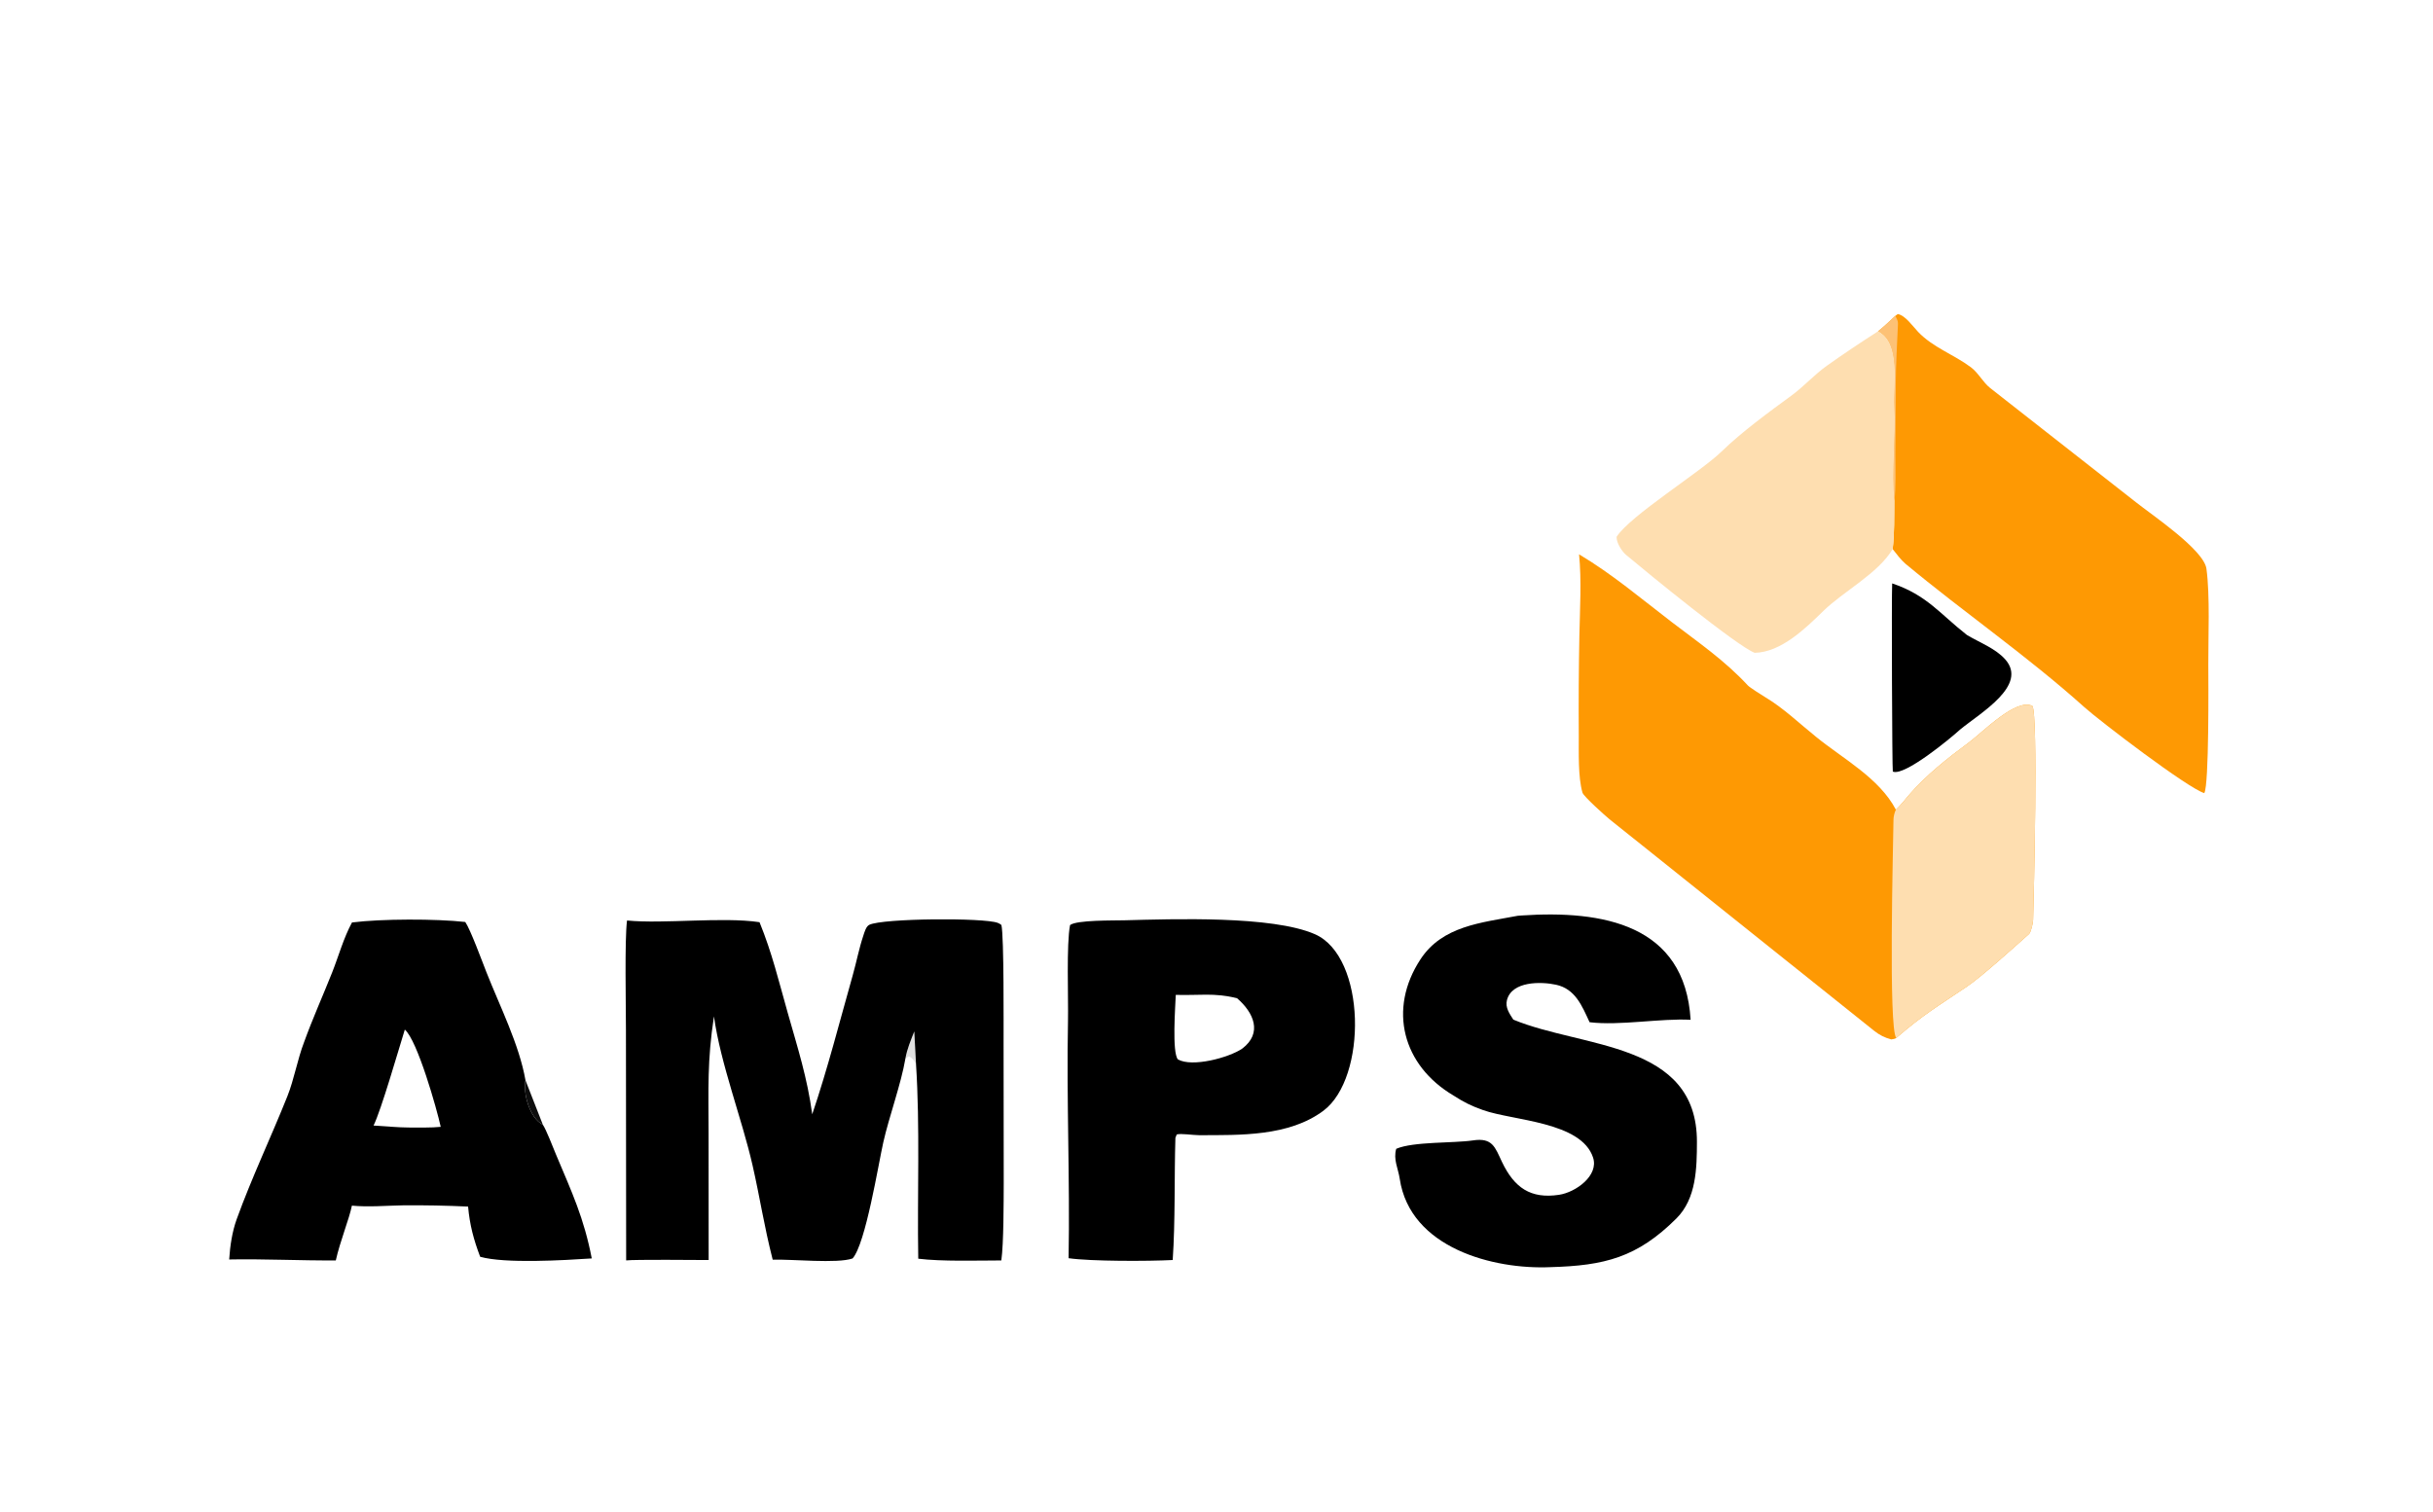
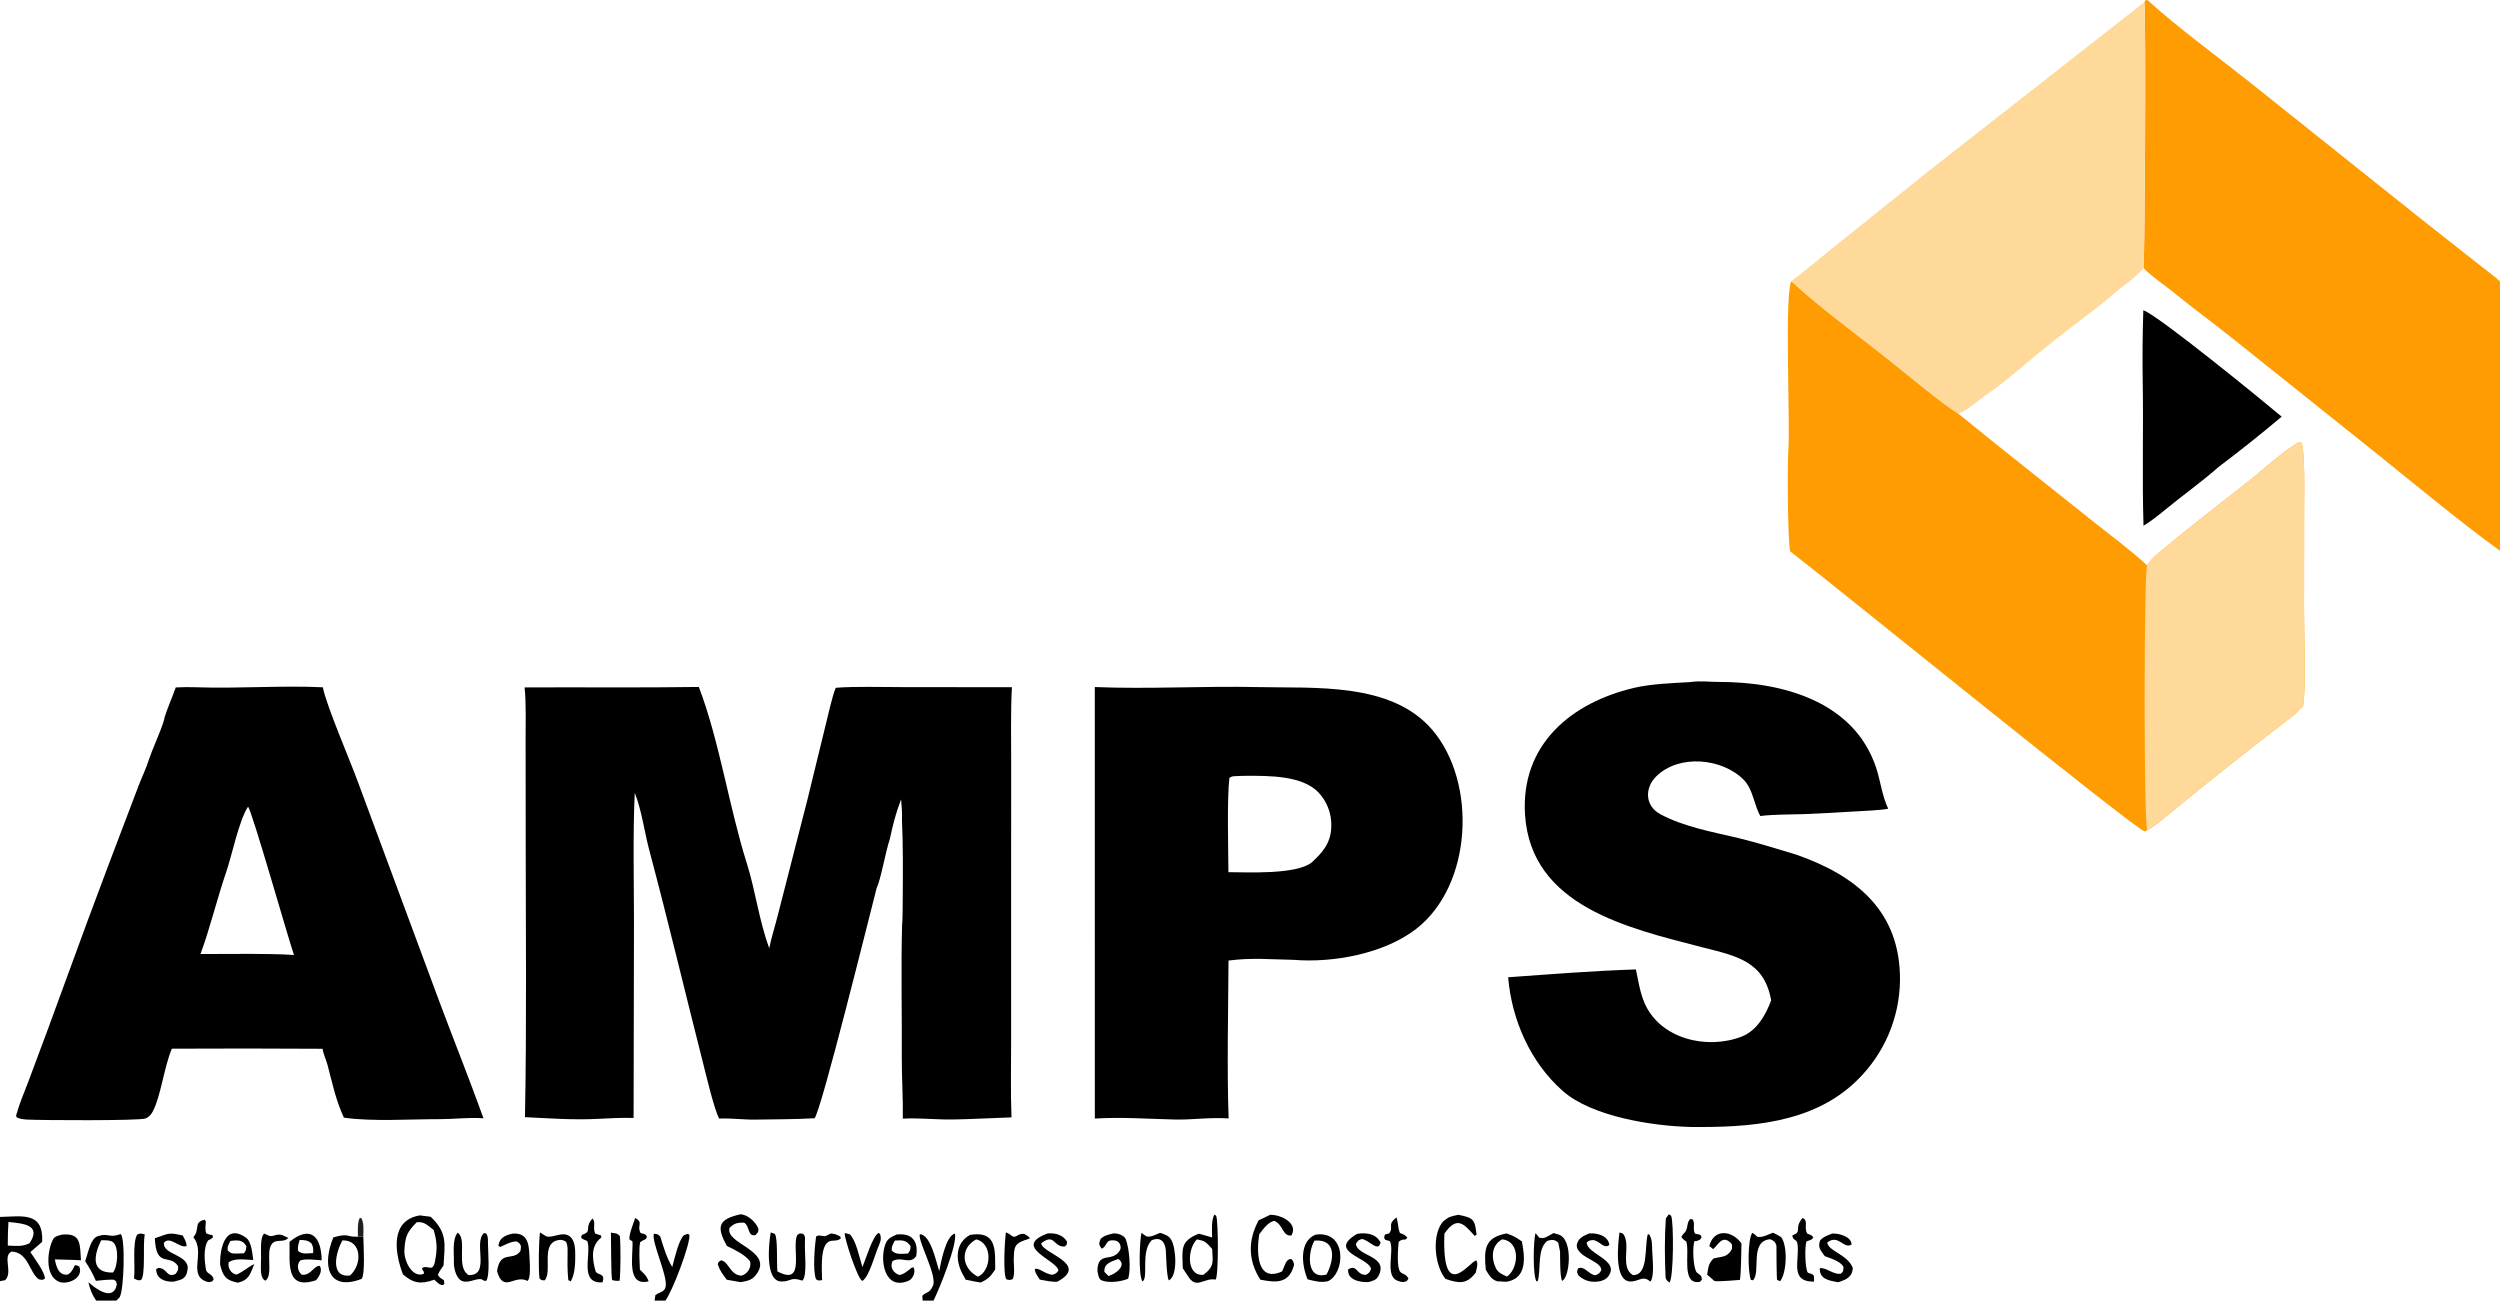
- <svg xmlns="http://www.w3.org/2000/svg" version="1.1" style="display: block;" viewBox="0 0 1648 1024" width="412" height="256" preserveAspectRatio="none">
-   <path transform="translate(0,0)" fill="rgb(254,153,3)" d="M 1069.58 375.554 C 1092.44 389.216 1111.23 405.298 1132.28 421.399 C 1150.73 435.516 1168.05 447.28 1183.96 464.435 C 1185.23 465.808 1193.55 471.072 1195.49 472.23 C 1208.25 479.841 1218.63 490.014 1230.14 499.242 C 1248.36 514.091 1272.95 527.115 1284.19 548.577 L 1284.7 548.095 C 1287.73 545.198 1290.21 541.912 1292.93 538.754 C 1304.69 525.111 1319.25 513.657 1333.7 502.976 C 1342.71 496.312 1365.56 472.736 1376.6 478.262 C 1380.66 483.77 1377.57 608.613 1377.13 623.246 C 1377.08 624.85 1375.88 631.269 1374.39 632.764 C 1364.5 641.551 1342.44 661.566 1332.31 668.414 C 1312.14 682.046 1302.79 687.347 1284.42 703.254 C 1283.46 703.932 1282.3 703.974 1281.05 704.214 C 1276.51 702.992 1273.21 701.342 1269.48 698.4 L 1090.19 555.04 C 1087.21 552.614 1072.63 539.552 1071.9 537.038 C 1068.81 526.386 1069.45 509.693 1069.39 498.431 C 1069.22 475.786 1069.36 453.14 1069.8 430.499 C 1070.16 412.651 1071.35 393.178 1069.58 375.554 z" />
-   <path transform="translate(0,0)" fill="rgb(254,222,176)" d="M 1284.19 548.577 L 1284.7 548.095 C 1287.73 545.198 1290.21 541.912 1292.93 538.754 C 1304.69 525.111 1319.25 513.657 1333.7 502.976 C 1342.71 496.312 1365.56 472.736 1376.6 478.262 C 1380.66 483.77 1377.57 608.613 1377.13 623.246 C 1377.08 624.85 1375.88 631.269 1374.39 632.764 C 1364.5 641.551 1342.44 661.566 1332.31 668.414 C 1312.14 682.046 1302.79 687.347 1284.42 703.254 C 1279.07 696.726 1282.33 573.812 1282.56 555.204 C 1282.58 553.355 1283.25 550.327 1284.19 548.577 z" />
-   <path transform="translate(0,0)" fill="rgb(0,0,0)" d="M 550.163 754.933 C 560.62 724.08 568.759 692.003 577.632 660.637 C 580.132 651.798 581.868 642.554 584.794 633.866 C 585.557 631.6 586.551 627.678 588.827 626.569 C 598.001 622.098 666.359 621.679 675.759 625.222 C 676.723 625.585 677.514 626.049 678.309 626.692 C 680.134 634.43 679.741 695.757 679.778 707.722 L 679.876 801.67 C 679.806 814.407 679.876 842.468 678.255 853.966 C 661.734 854.008 637.712 854.739 621.982 852.783 C 621.24 809.32 623.262 763.56 620.452 720.715 C 620.122 713.403 619.736 706.094 619.296 698.788 C 616.89 704.972 614.407 710.625 613.284 717.17 C 610.339 734.452 602.177 756.704 598.286 774.007 C 594.961 788.796 586.347 842.643 577.511 852.603 C 567.218 856.269 536.003 853.004 523.393 853.454 C 517.489 830.379 514.836 811.856 509.729 789.446 C 502.544 757.92 488.053 720.696 483.612 688.612 C 478.971 718.767 479.919 737.787 479.969 768.07 L 480.009 853.684 C 472.486 853.638 429.265 853.27 424.13 853.941 L 423.984 697.803 C 423.987 682.022 423.045 636.484 424.72 623.65 C 449.594 626.081 489.479 621.052 514.468 624.794 C 522.966 645.636 527.467 664.677 533.577 686.232 C 540.374 710.21 546.807 730.111 550.163 754.933 z" />
-   <path transform="translate(0,0)" fill="rgb(254,153,3)" d="M 1283.75 214.045 L 1285.47 212.779 C 1290.49 213.591 1295.74 221.176 1299.23 224.846 C 1309.35 235.467 1323.49 240.192 1335.04 248.858 C 1340.06 252.63 1343.19 259.048 1348.07 262.902 L 1446.75 340.24 C 1457.33 348.698 1492.78 372.428 1494.54 385.341 C 1497.02 403.535 1495.72 431.834 1495.8 450.09 C 1495.86 461.448 1496.38 532.01 1493.08 537.348 C 1481.78 533.907 1422.49 488.681 1411.81 479.094 C 1372.89 444.164 1330.61 415.188 1290.55 381.855 C 1287.82 379.592 1284.24 374.874 1282 372.01 C 1283.25 362.483 1283.03 349.109 1283.11 339.253 C 1281.08 319.684 1284.14 295.385 1283.06 275.524 C 1282.26 260.852 1287.73 232.319 1272.1 224.463 C 1276.3 221.099 1279.85 217.712 1283.75 214.045 z" />
-   <path transform="translate(0,0)" fill="rgb(253,193,117)" d="M 1283.75 214.045 C 1284.73 215.588 1285.69 217.558 1285.6 219.385 C 1284.95 233.428 1284.18 246.951 1284.1 261.035 L 1283.83 308.17 C 1283.84 315.923 1284.32 332.062 1283.11 339.253 C 1281.08 319.684 1284.14 295.385 1283.06 275.524 C 1282.26 260.852 1287.73 232.319 1272.1 224.463 C 1276.3 221.099 1279.85 217.712 1283.75 214.045 z" />
-   <path transform="translate(0,0)" fill="rgb(0,0,0)" d="M 238.413 624.986 C 258.101 622.451 295.507 622.432 315.148 624.652 C 318.787 630.066 326.434 650.939 329.454 658.609 C 338.503 681.595 351.708 707.692 355.923 731.855 C 354.215 740.85 358.781 757.539 367.693 761.982 C 370.04 765.452 374.745 777.769 376.652 782.304 C 387.467 808.02 395.533 825.174 400.832 852.597 C 382.353 853.822 342.025 856.259 325.243 851.475 C 320.811 839.781 318.18 829.93 317.059 817.467 C 302.414 816.785 287.754 816.504 273.094 816.626 C 261.547 816.822 249.791 817.921 238.359 816.833 C 236.526 825.943 230.34 840.976 227.454 853.955 C 204.174 854.134 177.55 852.827 155.242 853.308 C 155.811 844.271 157.242 834.522 160.337 825.978 C 170.529 797.839 183.509 770.614 194.617 742.831 C 199.254 731.236 201.443 717.836 205.957 706.105 C 211.714 690.167 218.684 674.712 224.935 658.968 C 229.421 647.671 232.628 635.713 238.413 624.986 z M 253.022 762.565 C 260.052 762.989 269.929 763.893 276.75 763.901 C 282.979 763.89 292.635 764.126 298.525 763.449 C 295.923 751.491 282.743 704.873 274.206 697.558 C 269.843 711.569 258.233 752.021 253.022 762.565 z" />
-   <path transform="translate(0,0)" fill="rgb(0,0,0)" d="M 1028.08 620.447 C 1029.01 620.367 1029.94 620.297 1030.86 620.236 C 1085.33 616.615 1141.29 626.11 1145.14 690.921 C 1124.94 689.801 1097.11 695.059 1076.7 692.562 C 1071.61 681.563 1067.08 669.993 1053.95 667.159 C 1043.85 664.977 1024.14 664.629 1020.75 677.525 C 1019.42 682.6 1022.49 686.778 1025.05 690.81 C 1072 710.288 1149.61 705.601 1149.42 773.684 C 1149.37 791.3 1149.07 812.012 1135.54 825.489 C 1108.95 852 1086.81 857.486 1050.25 858.504 C 1011.6 860.249 955.087 845.566 948.108 798.614 C 947.076 791.67 943.623 785.547 945.735 778.33 C 957.331 773.325 984.618 774.609 997.788 772.63 C 1010.96 770.652 1012.64 777.22 1017.38 787.241 C 1025.72 804.682 1036.74 812.384 1055.99 809.497 C 1067.45 807.779 1083.04 796.425 1079.08 784.301 C 1071.11 759.881 1025.09 759.382 1004.57 752.102 C 996.406 749.207 991.559 746.756 984.472 742.189 C 950.08 721.857 939.974 683.724 962.172 649.93 C 977.04 627.295 1003.15 625.202 1028.08 620.447 z" />
-   <path transform="translate(0,0)" fill="rgb(0,0,0)" d="M 761.615 623.508 C 794.477 622.671 861.592 620.245 890.614 632.91 C 925.497 648.133 926.185 730.355 896.376 752.564 C 872.972 770.002 840.102 769.028 812.145 769.098 C 808.032 769.09 799.645 767.742 797.05 768.635 L 796.165 770.902 C 795.341 798.043 796.143 827.109 794.336 853.675 C 777.881 854.538 738.932 854.62 723.814 852.447 C 724.783 799.91 722.358 744.535 723.41 691.711 C 723.721 676.128 722.266 639.582 724.809 626.756 C 729.166 623.256 754.172 623.705 761.615 623.508 z M 841.4 710.462 C 855.336 699.945 849.267 686.095 837.915 676.302 C 822.135 672.417 812.247 674.542 796.409 674.041 C 796.12 681.879 793.786 712.889 797.841 717.745 C 807.526 723.265 832.297 716.627 841.4 710.462 z" />
-   <path transform="translate(0,0)" fill="rgb(254,222,176)" d="M 1272.1 224.463 C 1287.73 232.319 1282.26 260.852 1283.06 275.524 C 1284.14 295.385 1281.08 319.684 1283.11 339.253 C 1283.03 349.109 1283.25 362.483 1282 372.01 C 1272.22 388.492 1248.62 400.683 1235.09 413.895 C 1223.15 425.566 1206.45 441.984 1188.51 442.279 C 1176.42 437.629 1115.8 388.024 1101.37 375.899 C 1098.88 373.808 1094.82 367.937 1095.01 363.699 C 1104.24 349.297 1151.57 320.012 1165.99 306.016 C 1179.89 292.516 1197.98 279.333 1213.56 267.918 C 1221.8 261.876 1228.98 253.809 1237.34 247.853 C 1248.7 239.758 1260.38 232.005 1272.1 224.463 z" />
-   <path transform="translate(0,0)" fill="rgb(0,0,0)" d="M 1281.67 395.264 C 1305.15 403.149 1313.88 415.777 1332.27 430.188 C 1340.72 435.267 1351.64 439.263 1358.27 446.762 C 1373.85 464.399 1341.48 482.936 1327.75 494.229 C 1321.26 500.148 1289.97 526.118 1282.11 522.756 C 1281.65 521.405 1281.18 403.233 1281.67 395.264 z" />
-   <path transform="translate(0,0)" fill="rgb(0,0,0)" fill-opacity="0.949" d="M 355.923 731.855 L 367.693 761.982 C 358.781 757.539 354.215 740.85 355.923 731.855 z" />
-   <path transform="translate(0,0)" fill="rgb(0,0,0)" fill-opacity="0.122" d="M 619.296 698.788 C 619.736 706.094 620.122 713.403 620.452 720.715 C 618.784 718.113 618.385 717.207 615.612 715.617 L 613.284 717.17 C 614.407 710.625 616.89 704.972 619.296 698.788 z" />
+ <svg xmlns="http://www.w3.org/2000/svg" version="1.1" style="display: block;" viewBox="0 0 2048 1065" width="692" height="360" preserveAspectRatio="none">
+   <path transform="translate(0,0)" fill="rgb(0,0,0)" d="M 429.732 562.903 C 477.064 562.667 525.28 563.239 572.484 562.52 C 589.272 606.377 597.33 661.243 611.707 706.662 C 618.937 729.505 621.442 752.295 630.13 776.502 C 632.022 767.346 634.977 758.342 637.269 749.095 L 661.472 654.689 L 676.182 594.461 C 678.065 586.81 681.841 569.819 684.636 563.206 C 699.949 561.969 722.607 562.642 738.365 562.643 L 828.949 562.749 C 827.873 582.949 828.376 606.022 828.362 626.5 L 828.308 731.799 L 828.321 850.2 C 828.333 870.648 827.783 894.723 828.625 914.977 C 812.77 915.475 796.984 916.436 781.154 916.708 C 767.642 916.941 752.927 915.288 739.59 916.021 C 739.862 899.146 738.655 882.634 738.75 866.032 C 738.955 830.258 738.012 793.255 738.981 757.558 C 739.466 754.893 739.482 740.107 739.511 736.453 C 739.681 714.881 739.841 692.518 738.876 670.992 C 739.209 665.654 738.584 659.887 738.167 654.52 C 733.719 666.432 731.639 674.428 728.998 686.89 C 725.055 698.677 722.001 718.731 718.141 727.214 C 712.946 747.193 672.177 911.942 667.222 915.699 C 651.849 916.62 634.599 916.523 619.06 916.809 C 609.346 916.987 599.177 915.495 589.112 915.983 C 585.071 908.26 578.99 882.512 576.513 872.768 C 561.587 814.054 547.531 754.896 531.926 696.317 C 527.859 681.048 525.658 663.331 519.983 649.207 C 518.403 683.299 519.312 719.896 519.349 754.161 L 519.041 915.446 C 508.879 915.158 498.904 915.748 488.759 916.242 C 469.265 917.19 449.558 915.746 430.053 914.802 C 431.534 838.365 430.652 759.88 430.65 683.219 L 430.583 606.051 C 430.547 593.307 431.119 575.096 429.732 562.903 z" />
+   <path transform="translate(0,0)" fill="rgb(0,0,0)" d="M 143.98 562.903 C 149.243 562.617 155.703 562.587 160.965 562.775 C 194.965 563.991 230.611 561.177 264.46 562.788 C 267.382 577.893 287.015 623.157 293.424 640.884 L 359.915 820.168 C 371.932 852.253 384.302 883.031 396.084 915.742 C 383.5 914.845 372.095 916.466 360.165 916.444 C 336.721 916.402 304.235 918.56 281.701 915.193 C 274.88 900.315 272.526 887.852 268.3 872.05 C 267.036 867.322 264.977 863.613 264.269 858.816 C 223.106 858.55 181.943 858.523 140.78 858.734 C 134.437 873.639 131.8 897.528 125.144 910.135 C 123.75 912.776 122 914.796 119.135 915.892 C 114.059 917.833 33.216 917.378 22.416 916.799 C 19.607 916.648 16.771 916.367 14.182 915.195 C 13.389 914.836 13.451 914.312 13.165 913.534 C 15.803 903.858 19.888 894.489 23.445 885.092 C 45.218 827.567 66.083 768.336 87.879 710.942 L 113.412 643.724 C 116.258 636.174 119.757 629.254 122.135 621.496 C 123.577 617.484 125.059 613.776 126.674 609.831 C 128.803 604.436 134.16 592.334 134.868 587.219 C 137.35 579.409 141.143 570.962 143.98 562.903 z M 164.24 781.216 L 205.25 781.09 C 216.948 781.235 229.204 781.181 240.832 782.012 C 236.419 769.558 206.282 663.326 203.183 660.584 C 195.745 671.84 190.064 700.274 185.327 714.007 C 178.171 734.749 171.78 761.007 164.24 781.216 z" />
+   <path transform="translate(0,0)" fill="rgb(0,0,0)" d="M 1384.39 558.564 C 1392.93 557.288 1399.84 558.426 1407.94 558.41 C 1459.65 558.308 1518.8 574.019 1536.92 628.661 C 1540.62 639.826 1541.57 650.994 1546.81 662.237 C 1539.91 663.564 1528.7 663.92 1521.36 664.358 C 1506.77 665.295 1492.18 666.062 1477.58 666.661 C 1466.04 667.041 1453.3 666.838 1441.99 668.201 C 1436.91 658.888 1436.02 646.201 1428.46 638.565 C 1410.8 620.728 1375.44 617.385 1356.84 635.706 C 1347.03 645.373 1347.59 660.017 1360.23 666.768 C 1379.72 677.179 1402.92 681.201 1424.26 686.313 C 1439.94 690.112 1455.76 695.11 1471.22 699.737 C 1521.63 717.27 1556.84 746.861 1556.48 802.641 C 1556.15 833.647 1543.42 863.23 1521.15 884.799 C 1484.95 920.315 1432.25 923.297 1384.93 922.833 C 1353.66 922.09 1304.19 914.356 1280.4 893.512 C 1253.77 870.179 1238.34 835.08 1235.48 800.245 C 1270.94 797.731 1304.54 794.988 1340.14 793.835 C 1341.91 802.286 1343.53 812.852 1347.14 821.207 C 1360.01 851.021 1398.65 859.812 1426.86 848.79 C 1439.2 843.968 1446.51 831.159 1450.93 819.139 C 1445.24 787.132 1422.69 782.843 1394.77 775.768 C 1334.58 760.129 1254.03 742.506 1249.3 666.947 C 1245.72 609.76 1287.08 575.234 1339.14 563.154 C 1352.82 559.98 1370.06 559.386 1384.39 558.564 z" />
+   <path transform="translate(0,0)" fill="rgb(0,0,0)" d="M 896.854 562.591 C 940.702 564.417 986.347 561.629 1030.4 562.638 C 1076.99 563.706 1139.71 558.409 1173.25 597.569 C 1210.13 640.624 1206.33 724.856 1160.13 760.648 C 1134.01 780.884 1092.25 788.636 1059.75 785.981 C 1040.65 785.626 1025.6 784.086 1006.4 786.558 C 1006.19 827.351 1005.03 875.548 1006.5 915.845 C 990.625 914.801 976.948 917.078 962.34 916.739 C 939.259 916.203 920.366 914.622 896.89 915.935 L 896.854 562.591 z M 1006.31 714.19 C 1022.19 714.268 1061.72 716.299 1074.55 706.255 C 1083.76 697.657 1090.26 690.341 1090.61 676.726 C 1090.95 666.35 1087.11 656.271 1079.95 648.754 C 1066.64 635.034 1039.93 635.289 1021.05 635.255 C 1019.1 635.257 1017.15 635.313 1015.21 635.424 C 1011.77 635.685 1009.27 635.2 1007.12 637.068 C 1005.1 653.486 1006.23 696.041 1006.31 714.19 z" />
+   <path transform="translate(0,0)" fill="rgb(0,0,0)" d="M 1755.81 254.089 C 1767.04 257.379 1855.37 329.523 1869.16 341.185 C 1852.38 355.313 1835.22 368.984 1817.7 382.185 C 1803.8 394.439 1788.36 405.379 1774.04 417.152 C 1768.23 421.927 1762.4 426.597 1755.97 430.522 C 1754.74 391.018 1755.99 351.739 1755.31 312.231 C 1754.99 293.086 1755.19 273.199 1755.81 254.089 z" />
+   <path transform="translate(0,0)" fill="rgb(0,0,0)" d="M 343.885 995.24 L 352.808 996.356 C 366.778 1009.74 364.338 1018.43 363.376 1036.21 C 361.513 1038.87 359.897 1040.94 358.696 1043.97 C 360.116 1046.32 361.369 1046.85 363.661 1048.34 L 364.034 1051.14 L 362.894 1052.38 C 359.907 1052.24 358.108 1050.01 355.708 1047.89 C 344.854 1051.84 338.682 1050.94 330.1 1043.57 C 323.414 1026.01 319.225 999.44 343.885 995.24 z M 346.116 1039.92 L 345.766 1038.4 C 350.696 1035.29 354.427 1042.51 356.359 1032.8 C 358.353 1022.78 358.075 1016.95 355.276 1007.23 C 350.131 1003.29 347.73 1000.25 341.386 1000.83 C 333.564 1008.83 331.857 1012.26 331.278 1024.11 C 330.89 1032.02 337.363 1046.71 347.077 1043.13 C 347.421 1040.96 347.578 1042.03 346.116 1039.92 z" />
+   <path transform="translate(0,0)" fill="rgb(0,0,0)" d="M 994.972 994.525 L 996.26 995.58 C 998.131 999.28 998.309 1045.59 995.824 1047.81 C 986.451 1046.07 980.705 1055.46 974.138 1046.4 L 968.917 1038.52 C 968.627 1023.25 966.305 1016.51 982.051 1010.22 C 985.506 1011.07 989.498 1012.33 992.971 1013.32 C 992.93 1007.83 992.103 998.611 994.972 994.525 z M 985.853 1043.9 C 995.041 1036.97 993.504 1033.3 992.992 1022.68 C 988.045 1017.37 987.426 1015.97 980.436 1014.94 C 972.484 1022.89 971.768 1045.12 985.853 1043.9 z" />
+   <path transform="translate(0,0)" fill="rgb(0,0,0)" d="M 1234.2 1010.01 C 1240.14 1012.14 1241.5 1012.94 1246.72 1016.53 C 1248.97 1028.27 1251.45 1045.72 1235.54 1049.33 C 1232.66 1049.98 1229.66 1049.07 1226.96 1049.32 C 1221.64 1047.87 1219.96 1044.27 1217.17 1039.8 C 1215.55 1022.78 1216.14 1013.44 1234.2 1010.01 z M 1234.49 1045.34 C 1244.01 1038.99 1246.03 1016.56 1230.62 1014.88 C 1221.65 1019.5 1221.42 1030.37 1225.49 1038.6 C 1227.3 1042.29 1230.99 1043.7 1234.49 1045.34 z" />
+   <path transform="translate(0,0)" fill="rgb(0,0,0)" d="M 273.088 1013.25 C 286.32 1009.47 283.185 1013.11 293.227 1012.69 L 297.615 1012.43 C 297.73 1018.69 299.377 1044.03 296.155 1047.29 C 267.81 1057.98 264.009 1034.83 273.088 1013.25 z M 286.767 1044.45 C 297.203 1034.94 296.016 1016.07 281.538 1015.71 L 280.566 1015.7 C 275.236 1024.56 269.739 1046.56 286.767 1044.45 z" />
+   <path transform="translate(0,0)" fill="rgb(0,0,0)" d="M 794.708 1011.22 C 795.512 1011.09 796.319 1010.98 797.128 1010.89 C 817.045 1008.66 815.09 1025.4 815.268 1039.51 C 811.26 1045.45 809.894 1047.14 803.406 1050.18 C 799.978 1049.78 794.706 1048.61 791.165 1047.95 C 790.216 1046.3 789.294 1044.64 788.399 1042.97 C 782.531 1031.92 782.483 1017.74 794.708 1011.22 z M 801.115 1045.42 C 812.25 1040.6 813.516 1018.1 799.704 1014.89 C 786.368 1021.92 787.361 1038.35 801.115 1045.42 z" />
+   <path transform="translate(0,0)" fill="rgb(0,0,0)" d="M 1077.57 1011.04 C 1103.91 1007.17 1102.05 1043.23 1087.59 1049.24 C 1081.39 1050.4 1077.17 1049.04 1071.18 1047.62 C 1066.45 1036.43 1063.95 1016.79 1077.57 1011.04 z M 1086.69 1043.66 C 1092.81 1032.22 1095.46 1014.44 1076.87 1015.87 C 1071.38 1024.82 1069.69 1048.4 1086.69 1043.66 z" />
+   <path transform="translate(0,0)" fill="rgb(0,0,0)" d="M 606.456 994.371 C 612.29 994.317 619.433 1000.87 621.313 1006.22 C 621.038 1009.63 621.505 1008.3 618.936 1011.3 C 612.335 1013.12 614.335 1003.84 609.534 1001.15 C 604.241 1001.07 601.688 1001.65 597.685 1005.3 C 593.307 1018.35 632.935 1023.8 620.203 1042.71 C 616.552 1048.13 612.931 1048.83 606.773 1049.92 L 595.372 1047.93 C 592.003 1043.36 589.952 1040.92 588.009 1035.5 C 588.76 1032.78 588.117 1033.76 590.753 1032.02 C 597.185 1033.23 597.921 1043.99 607.295 1044.61 C 612.323 1043.33 615.783 1037.94 614.454 1032.89 C 610.473 1027.43 601.54 1023.23 595.479 1020.25 C 586.476 1004.12 588.754 998.407 606.456 994.371 z" />
+   <path transform="translate(0,0)" fill="rgb(0,0,0)" d="M 1400.23 1020.41 C 1404.01 1005.57 1419.17 1007.59 1426.61 1018.22 C 1426.33 1025.21 1426.43 1042.58 1425.29 1048.13 C 1425.58 1047.95 1405.65 1049.89 1404.36 1048.89 C 1403.14 1047.94 1399.9 1044.79 1398.46 1043.83 C 1399.58 1037.63 1399.41 1034.79 1403.78 1030.52 C 1410.73 1028.7 1414.96 1029.9 1418.78 1022.82 C 1418.95 1020.55 1419.33 1019.08 1417.47 1017.41 C 1410.78 1011.4 1407.65 1019.19 1403.92 1022.38 L 1403.35 1022.85 C 1402.37 1021.86 1401.37 1021.23 1400.23 1020.41 z" />
+   <path transform="translate(0,0)" fill="rgb(0,0,0)" d="M 237.18 1016.92 C 254.743 1002.65 263.262 1012.95 263.524 1032.06 C 258.567 1031.69 250.297 1030.52 245.968 1032.16 C 242.785 1035.72 243.812 1040.93 247.193 1043.81 C 254.641 1044.78 256.63 1036.72 261.914 1036.5 C 264.396 1040.26 261.618 1045.36 258.846 1048.36 C 233.146 1056.88 237.723 1033.07 237.18 1016.92 z M 256.514 1026.09 C 256.654 1022.62 256.791 1021.81 255.37 1018.47 C 252.373 1015.46 249.745 1015.49 245.483 1015.36 C 244.652 1018.42 243.413 1021.56 244.349 1024.52 C 247.865 1027.27 251.626 1026.34 256.514 1026.09 z" />
+   <path transform="translate(0,0)" fill="rgb(0,0,0)" d="M 419.646 1010.21 C 434.224 1008.84 433.329 1021.93 433.925 1032.74 C 434.112 1036.12 434.737 1046.91 432.162 1048.9 C 421.271 1043.23 412.613 1059.28 407.168 1041.04 C 409.75 1023.06 420.361 1033.29 426.372 1024.33 C 427.219 1020.01 426.816 1018.71 423.307 1016.59 C 418.967 1016.41 413.755 1019.31 409.638 1021.18 L 408.212 1019.7 L 408.214 1021.22 C 408.605 1013.74 413.411 1011.7 419.646 1010.21 z" />
+   <path transform="translate(0,0)" fill="rgb(0,0,0)" d="M 734.6 1010.87 C 736.326 1010.71 738.062 1010.7 739.79 1010.84 C 749.734 1011.71 751.977 1019.86 750.597 1028.56 C 745.261 1036.02 739.01 1028.45 731.16 1032.63 C 728.826 1037.57 731.615 1042.11 736.48 1044.03 C 740.013 1043.86 742.915 1041.08 745.85 1038.86 C 746.794 1037.95 746.859 1038.16 748.274 1037.69 C 750.455 1041.38 747.961 1047.23 744.214 1048.81 C 724.898 1056.95 720.494 1032.65 725.154 1019.21 C 726.927 1014.1 730.028 1013.05 734.6 1010.87 z M 743.748 1026.49 C 745.73 1023.97 745.797 1023.6 745.872 1020.38 C 742.489 1015.23 738.788 1015.49 733.016 1015.87 C 731.651 1018.64 730.127 1020.99 730.587 1024.05 C 733.764 1027.72 739.071 1026.64 743.748 1026.49 z" />
+   <path transform="translate(0,0)" fill="rgb(0,0,0)" d="M 911.828 1010.06 C 915.354 1009.65 921.048 1011.47 922.304 1014.91 C 925.188 1022.81 926.579 1039.16 924.215 1047.07 C 918.553 1049.52 908.746 1050.78 902.779 1048.58 C 899.787 1047.47 899.647 1043.56 899.012 1040.81 C 899.136 1023.86 911.373 1034.42 917.496 1023.74 C 918.835 1021.4 917.646 1016.44 913.563 1015.85 C 905.095 1014.61 907.701 1019.78 902.621 1022.55 C 899.925 1019.21 900.088 1017.98 901.673 1014.46 C 904.859 1011.51 907.588 1011.17 911.828 1010.06 z M 908.131 1044.88 C 914.115 1043.1 923.502 1036.1 916.142 1030.91 C 910.368 1033.09 904.18 1034.49 904.733 1041.54 L 908.131 1044.88 z" />
+   <path transform="translate(0,0)" fill="rgb(0,0,0)" d="M 50.48 1011.05 C 66.857 1009.21 65.397 1019.39 66.333 1031.99 C 59.569 1031.55 51.899 1031.58 44.943 1031.27 C 46.062 1037.36 48.185 1044.79 55.615 1043.67 C 58.815 1041.67 59.625 1039.38 61.365 1036.02 C 62.755 1036.01 63.649 1036.52 64.936 1037.06 C 68.759 1046.94 54.723 1052.54 47.913 1049.43 C 36.556 1044.23 38.763 1023.87 43.459 1014.86 C 44.826 1012.24 47.994 1011.85 50.48 1011.05 z" />
+   <path transform="translate(0,0)" fill="rgb(0,0,0)" d="M 1182.34 1000.07 C 1187.09 996.114 1188.59 996.116 1194.68 994.75 C 1207.42 997.264 1208.22 998.759 1209.6 1011.16 L 1207.98 1011.98 C 1198.71 1001.43 1193.34 995.783 1183.25 1010.17 C 1181.01 1069.16 1204.69 1031.63 1209.46 1032.2 C 1210.82 1034.81 1210.01 1037.08 1209.44 1039.97 L 1208.94 1042.09 C 1201.55 1051.88 1195.19 1051 1184.2 1047.27 C 1175.14 1036.54 1172.6 1010.8 1182.34 1000.07 z" />
+   <path transform="translate(0,0)" fill="rgb(0,0,0)" d="M 180.334 1035.79 C 179.929 1025.21 183.327 1000.7 201.489 1013.47 C 206.007 1016.65 206.703 1026.16 207.438 1031.77 C 201.038 1031.53 191.839 1030.01 187.318 1033.76 C 186.429 1038.01 189.121 1043.1 193.88 1043.71 C 199.823 1041 203.16 1037.46 208.329 1035.11 C 204.752 1043.37 204.354 1047.92 194.954 1050.38 C 184.94 1048.35 182.911 1045.42 180.334 1035.79 z M 199.853 1026.27 C 201.538 1024.05 201.513 1023.5 201.849 1020.7 C 199.241 1015 194.294 1015.44 188.758 1016.15 C 187.355 1018.94 185.953 1020.97 186.61 1024.04 C 189.194 1026.53 190.251 1026.57 194.304 1026.49 C 196.155 1026.44 198.005 1026.37 199.853 1026.27 z" />
+   <path transform="translate(0,0)" fill="rgb(0,0,0)" d="M 1040.53 994.77 C 1049.5 994.593 1063.7 1001.65 1057.94 1011.68 C 1050.46 1012.56 1051.51 1002.88 1043.85 999.706 C 1038.51 1000.95 1034.89 1006.43 1031.56 1010.71 C 1029.48 1023.86 1028.9 1050.7 1050.19 1041.18 C 1052.44 1037.25 1053.15 1030.46 1058.04 1031.04 C 1059.28 1032.37 1060.41 1034.63 1059.92 1036.41 C 1055.63 1052.02 1043.85 1050.03 1032.48 1047.88 C 1022.26 1031.95 1022.29 1015.55 1031.11 999.237 L 1040.53 994.77 z" />
+   <path transform="translate(0,0)" fill="rgb(0,0,0)" d="M 631.416 1009.17 L 634.757 1010.4 C 637.313 1014.3 636.095 1033.52 636.855 1041.1 C 660.348 1053.68 648.318 1021.77 653.038 1011.44 C 655.76 1009.61 654.481 1009.94 657.869 1010.31 C 660.171 1012.92 659.343 1013.49 659.389 1018.01 C 659.011 1024.97 661.553 1044.94 657.255 1048.69 C 647.391 1045.19 647.888 1049.75 639.739 1049.35 C 626.228 1048.68 629.946 1016.71 631.416 1009.17 z" />
+   <path transform="translate(0,0)" fill="rgb(0,0,0)" d="M 126.835 1013.93 C 138.501 1010.23 137.217 1008.83 149.688 1011.69 C 151.138 1014.58 153.031 1017.37 152.783 1020.42 C 146.795 1022.24 139.276 1011.71 134.328 1017.64 C 132.933 1027.56 155.17 1027.21 153.687 1039.34 C 152.705 1047.35 148.927 1047.84 142.267 1049.49 C 135.237 1049.9 128.077 1047.33 127.899 1039.32 L 129.656 1038.26 C 137.266 1038.29 136.368 1047.03 144.031 1043.02 C 146.211 1039.26 145.864 1040.84 145.895 1036.87 C 139.14 1026.12 127.917 1039.11 126.835 1013.93 z" />
+   <path transform="translate(0,0)" fill="rgb(0,0,0)" d="M 1111.73 1010.36 C 1119.28 1009.13 1127.69 1010.24 1131.14 1017.94 L 1130.99 1016.78 C 1129.73 1026.64 1121.29 1014.97 1115.46 1014.56 C 1111.94 1016.11 1113.2 1015.17 1110.78 1018.47 C 1111.36 1028.84 1138.25 1028.13 1129.12 1045.06 C 1127.37 1048.3 1124.65 1048.73 1121.33 1049.8 C 1114.66 1050.33 1103.28 1048.2 1104.46 1039.36 C 1112.26 1035.13 1110.64 1043.95 1118.92 1043.95 C 1121.68 1042.3 1122.02 1042.08 1123.13 1039.09 C 1121.62 1029.72 1086.62 1025.06 1111.73 1010.36 z" />
+   <path transform="translate(0,0)" fill="rgb(0,0,0)" d="M 374.947 1009.37 C 383.102 1014.93 373.129 1037.44 383.843 1044.1 C 402.192 1044.84 387.456 1017.33 396.529 1009.72 L 398.239 1010.02 C 400.001 1012.56 399.703 1014.69 399.726 1017.75 C 399.744 1024.5 401.573 1044.94 398.228 1048.91 C 395.73 1048.96 395.041 1047.53 394.07 1047.42 C 388.949 1046.87 382.228 1051.97 376.949 1048.04 C 373.495 1045.39 371.675 1038.07 371.817 1033.95 C 372.072 1026.51 370.211 1015.01 374.947 1009.37 z" />
+   <path transform="translate(0,0)" fill="rgb(0,0,0)" d="M 1301.7 1010.06 C 1308.24 1009.4 1317.52 1011.87 1318.38 1019.44 L 1316.63 1020.49 C 1312.27 1020.83 1311.52 1017.2 1305.51 1015.44 C 1302.54 1015.64 1302.05 1015.61 1299.78 1017.47 C 1300.18 1027.02 1326.57 1031.8 1317.91 1044.62 C 1316.11 1047.28 1314.31 1047.99 1311.36 1049.03 C 1304.31 1050.47 1298.65 1049.36 1293.07 1044.47 C 1291.61 1040.94 1291.73 1042.46 1292.63 1038.74 C 1297.83 1036.01 1301.3 1043.66 1306.96 1044.3 C 1309.89 1042.99 1310.29 1042.82 1311.83 1040.03 C 1311.37 1032.88 1297.07 1031.05 1292.51 1023.08 C 1291.6 1021.51 1291.45 1019.62 1292.08 1017.92 C 1293.76 1013.25 1297.41 1012.03 1301.7 1010.06 z" />
+   <path transform="translate(0,0)" fill="rgb(0,0,0)" d="M 442.349 1009.22 C 443.565 1009.8 447.282 1012.53 448.211 1012.65 C 453.833 1013.29 460.358 1008.77 465.747 1011.77 C 471.075 1014.73 471.233 1022.36 471.247 1027.83 C 471.264 1034.59 471.032 1043.45 467.511 1049.32 L 465.576 1048.24 C 464.649 1040.18 464.893 1032.01 464.964 1023.91 C 464.955 1020.66 464.836 1020.13 463.901 1017.01 C 462.135 1015.73 460.307 1015.04 458.011 1015.37 C 442.114 1017.64 452.953 1040.8 446.191 1048.45 C 443.1 1048.18 444.078 1048.69 441.96 1046.86 C 440.979 1038.46 441.332 1017.67 442.349 1009.22 z" />
+   <path transform="translate(0,0)" fill="rgb(0,0,0)" d="M 1435.44 1009.58 C 1437.22 1010.35 1438.1 1011.39 1439.51 1012.71 C 1443.61 1013.65 1448.12 1011.06 1452.4 1009.42 C 1455.17 1010.66 1456.51 1011.43 1459.05 1012.97 C 1464.55 1019.84 1463.89 1042.05 1458.27 1049.16 L 1455.81 1048.06 C 1455.3 1045.8 1455.29 1024.03 1455.26 1020.03 C 1454.25 1016.64 1452.98 1015.99 1450.11 1014.75 C 1432.91 1016.27 1442.77 1041.81 1436.03 1048.38 L 1434.34 1048.05 C 1431.68 1041.66 1431.65 1014.84 1435.44 1009.58 z" />
+   <path transform="translate(0,0)" fill="rgb(0,0,0)" d="M 1500.98 1010.11 C 1506.64 1009.81 1516.67 1012.66 1516.84 1019.08 C 1510.41 1023.35 1506.08 1010.22 1496.87 1017.44 C 1497.79 1024.71 1513.22 1026.97 1517.79 1038.15 C 1517.55 1045.76 1512.41 1047.86 1505.78 1050.01 C 1498.85 1048.63 1490.27 1047.72 1490.8 1038.52 C 1495.96 1037.57 1502.17 1044.22 1508.09 1042.93 C 1510.44 1040.5 1509.73 1041.68 1510.21 1037.54 C 1508.09 1032.86 1499.68 1030.48 1494.82 1028.61 C 1491.33 1023.48 1489 1021.81 1491.01 1015.78 C 1493.67 1012.69 1497.2 1011.64 1500.98 1010.11 z" />
+   <path transform="translate(0,0)" fill="rgb(0,0,0)" d="M 858.172 1010.04 C 864.198 1009.44 870.957 1011.11 874.126 1016.79 C 873.79 1019.83 874.342 1018.77 872.083 1020.77 C 862.453 1021.01 864.279 1009.53 853.016 1018.04 C 852.963 1026.21 893.221 1035.02 866.099 1049.56 C 861.679 1049.85 856.253 1048.62 851.799 1047.83 C 850.114 1045.13 847.598 1041.97 847.788 1039 C 851.611 1038.16 855.453 1043 862.019 1043.9 C 864.877 1042.97 865.208 1042.82 867.056 1040.47 C 866.285 1031.92 828.451 1021.05 858.172 1010.04 z" />
+   <path transform="translate(0,0)" fill="rgb(0,0,0)" d="M 1326.69 1009.2 L 1329.48 1010.11 C 1336.73 1018.77 1326.45 1037.76 1337.79 1044.15 C 1350.6 1044.3 1347.11 1020.97 1349.79 1010.91 L 1350.95 1010.64 C 1353.56 1014.9 1353.27 1018.39 1353.43 1023.33 C 1353.69 1029.7 1355.54 1045.49 1351.99 1049.43 C 1346.23 1044.62 1343.92 1048.31 1337.54 1049.27 C 1321.32 1051.72 1325.6 1017.74 1326.69 1009.2 z" />
+   <path transform="translate(0,0)" fill="rgb(0,0,0)" fill-opacity="0.988" d="M 1272.61 1009.71 C 1274.05 1010.08 1275.49 1010.5 1276.91 1010.95 C 1288.98 1014.91 1285.99 1046.16 1279.74 1048.84 C 1277.85 1046.39 1278.07 1029.26 1277.99 1024.91 C 1277.55 1022.38 1277.13 1020.18 1276.55 1017.67 C 1273.9 1014.84 1270.74 1014.89 1267.34 1016.26 C 1259.1 1023.21 1262.48 1038.75 1259.81 1048.8 L 1258.75 1049.4 C 1255.51 1045.12 1256.09 1015.05 1257.93 1009.75 C 1258.47 1010.26 1260.36 1012.76 1260.93 1013.49 C 1265.42 1014.7 1267.82 1012.3 1272.61 1009.71 z" />
+   <path transform="translate(0,0)" fill="rgb(0,0,0)" d="M 950.319 1009.53 C 954.121 1010.88 957.419 1011.59 959.607 1015.43 C 963.352 1022 965.083 1044.56 957.539 1048.49 C 955.685 1045.63 955.295 1028.4 955.035 1023.76 C 954.261 1016.59 950.806 1012.79 943.542 1015.5 C 934.114 1024.98 941.148 1046.11 935.92 1049.4 C 932.348 1043.77 933.658 1016.28 935.049 1009.56 L 939.261 1012.52 C 942.66 1013.24 946.944 1010.93 950.319 1009.53 z" />
+   <path transform="translate(0,0)" fill="rgb(0,0,0)" d="M 706.502 1037.58 C 708.975 1031.91 715.022 1011.46 719.915 1009.56 L 721.146 1010.9 C 722.006 1015.01 721.506 1015.84 720.02 1019.81 C 716.712 1026.93 712.114 1045.76 706.359 1048.93 C 702.304 1046.85 691.344 1013.07 692.007 1009.75 C 693.398 1009.92 694.865 1010.39 696.227 1010.77 C 701.461 1016.29 703.919 1029.35 706.502 1037.58 z" />
+   <path transform="translate(0,0)" fill="rgb(0,0,0)" fill-opacity="0.988" d="M 1476.65 997.341 C 1481.94 999.543 1477.41 1005.17 1480.52 1010.16 C 1482.96 1011.08 1483.79 1011.16 1485.46 1013.04 C 1484.42 1015.47 1483.02 1015.28 1479.83 1016.58 C 1478.39 1021.04 1478.61 1038.53 1480.98 1042.19 C 1486.88 1043.92 1486 1044 1486.05 1049.5 C 1465.38 1049.7 1474.67 1031.52 1472.43 1018.35 C 1471.72 1014.2 1468.84 1016.4 1468.27 1011.6 C 1477.03 1008.43 1469.05 1006.34 1476.65 997.341 z" />
+   <path transform="translate(0,0)" fill="rgb(0,0,0)" d="M 1145.87 1006.84 L 1146.83 1009.67 C 1149.74 1010.79 1150.84 1011.02 1152.91 1013.49 C 1150.66 1016.89 1150.08 1013.23 1145.81 1016.88 C 1145.34 1021.3 1143.85 1038.23 1147.32 1041.73 C 1148.81 1043.22 1152.14 1043.33 1153.83 1047.02 L 1152.4 1049.03 C 1149.23 1050.24 1149.03 1050.09 1145.2 1048.87 C 1133.89 1045.28 1142.64 1023.99 1138.58 1016.33 L 1134.77 1015.21 C 1133.54 1012.94 1133.75 1013.97 1134.51 1010.97 L 1137.97 1009.99 C 1142.12 1004.59 1135.9 1002.95 1144.1 996.895 C 1144.98 1000.61 1145.38 1003.04 1145.87 1006.84 z" />
+   <path transform="translate(0,0)" fill="rgb(0,0,0)" d="M 158.364 1013.15 C 164.229 1006.45 158.152 1001.03 167.536 998.78 L 168.622 999.999 C 168.429 1003.27 167.847 1006.99 168.955 1009.93 C 171.079 1010.98 171.565 1010.96 173.946 1011.33 L 174.544 1013.22 C 172.793 1014.68 172.59 1014.77 170.502 1015.71 C 166.3 1022.09 167.561 1033.33 168.912 1040.57 L 170.144 1042.08 C 173.465 1044.62 173.65 1043.98 175.064 1047.36 L 173.941 1049.26 C 173.322 1049.45 171.207 1050.02 170.73 1049.9 C 152.634 1045.4 168.922 1025.77 158.364 1013.15 z" />
+   <path transform="translate(0,0)" fill="rgb(0,0,0)" d="M 520.332 997.392 C 527.391 1001.04 521.531 1003.45 524.698 1009.53 C 525.142 1010.38 528.276 1009.48 529.975 1012.51 C 529.047 1015.84 528.429 1014.2 524.445 1017.2 C 523.203 1022.3 523.999 1033.87 524.202 1039.67 C 527.725 1043.17 529.687 1044.67 531.363 1049.27 C 512.676 1053.72 518.887 1027.66 518.109 1016.51 L 515.668 1014.94 C 515.017 1011.03 518.875 1002.1 520.332 997.392 z" />
+   <path transform="translate(0,0)" fill="rgb(0,0,0)" d="M 1390.03 1042 C 1393.8 1045.13 1393.66 1043.99 1394.17 1047.82 L 1392.75 1049.61 C 1376.64 1052.76 1384.64 1025.18 1381.33 1016.51 C 1381.28 1016.38 1378.55 1015.28 1377.36 1012.67 C 1377.48 1012.5 1378.79 1010.62 1378.89 1010.54 C 1383.65 1006.51 1381.01 1002.42 1384.4 998.366 L 1386.44 998.329 C 1389.18 1002.05 1386.23 1005.87 1388.53 1010.16 L 1392.97 1011.16 L 1393.95 1012.98 C 1392.61 1015.75 1393.03 1014.92 1389.47 1016.39 L 1388.27 1016.14 C 1386.27 1019.83 1386.95 1038.52 1390.03 1042 z" />
+   <path transform="translate(0,0)" fill="rgb(0,0,0)" d="M 823.967 1009.2 C 826.935 1009.87 828.757 1012.45 830.204 1012.68 C 833.178 1013.13 834.046 1009.95 839.008 1010.37 C 841.042 1011.55 842.471 1012.11 843.741 1014.09 C 830.927 1018.18 830.69 1019.57 830.447 1032.28 C 830.596 1036.54 831.44 1044.04 829.52 1047.49 C 827.068 1048.33 826.968 1048.26 824.387 1047.56 C 821.494 1043.12 823.15 1015.46 823.967 1009.2 z" />
+   <path transform="translate(0,0)" fill="rgb(0,0,0)" d="M 485.408 997.75 C 488.353 1001.29 485.36 1004.92 487.555 1010.11 L 492.312 1011.65 L 492.639 1013.35 C 484.003 1019.94 484.92 1030.08 487.827 1040.76 C 488.864 1044.57 496.516 1042.01 493.499 1050.1 C 474.16 1051.28 484.564 1027.31 481.294 1016.73 C 480.859 1015.33 477.922 1015.8 476.033 1013.37 L 476.655 1011.22 C 485.855 1008.17 478.122 1005.85 485.408 997.75 z" />
+   <path transform="translate(0,0)" fill="rgb(0,0,0)" fill-opacity="0.988" d="M 213.76 1032.91 C 214.293 1027.1 212.421 1013.86 216.425 1010.13 C 220.004 1011.48 220.588 1012.89 224.333 1011.77 C 230.119 1010.05 230.889 1011.31 236.266 1013.72 C 231.752 1018.11 226.213 1014.05 222.625 1018.76 C 217.466 1025.52 224.163 1044.65 217.315 1048.73 C 212.596 1046.26 213.964 1037.91 213.76 1032.91 z" />
+   <path transform="translate(0,0)" fill="rgb(0,0,0)" fill-opacity="0.988" d="M 680.631 1010.03 C 684.494 1010.53 685.005 1010.79 688.441 1012.59 L 688.737 1014.25 C 684.197 1017.53 680.568 1014.06 676.958 1018.43 C 672.002 1024.44 673.383 1040.4 673.451 1048.26 C 670.098 1048.59 671.005 1048.99 668.536 1047.57 C 665.638 1040.87 667.433 1020.22 668.505 1012.64 C 670.601 1010.71 673.21 1012.46 676.19 1012.22 C 676.19 1012.22 680.257 1010.22 680.631 1010.03 z" />
+   <path transform="translate(0,0)" fill="rgb(0,0,0)" fill-opacity="0.988" d="M 1367.11 994.326 L 1368.97 995.501 C 1371.26 1000.42 1371.08 1046.51 1367.64 1050.22 C 1366.43 1049.33 1364.52 1047.94 1364.43 1045.83 C 1363.72 1030.2 1363.55 1013.3 1364.68 997.692 C 1365.71 996.266 1366.52 995.144 1367.11 994.326 z" />
+   <path transform="translate(0,0)" fill="rgb(0,0,0)" d="M 500.476 1009.35 C 504.756 1010.17 505.107 1009.52 507.745 1012.06 C 508.578 1019.56 508.435 1041.13 507.597 1048.75 C 504.733 1048.92 504.267 1048.87 501.475 1048.21 C 500.509 1045.17 500.621 1015.19 500.476 1009.35 z" />
+   <path transform="translate(0,0)" fill="rgb(0,0,0)" d="M 109.81 1046.9 C 110.926 1037.57 108.287 1017.03 112.496 1010.87 C 115.134 1009.74 115.602 1010.09 118.569 1010.77 C 116.878 1020.44 119.457 1044.21 115.465 1048.2 C 112.855 1048.7 112.351 1048.15 109.81 1046.9 z" />
+   <path transform="translate(0,0)" fill="rgb(29,29,30)" fill-opacity="0.988" d="M 293.227 1012.69 C 293.201 1008 292.689 1001.77 294.541 997.651 L 295.903 997.2 C 298.324 1001.76 297.709 1007.19 297.615 1012.43 L 293.227 1012.69 z" />
+   <path transform="translate(0,0)" fill="rgb(254,156,2)" d="M 1467.46 230.205 C 1489.55 250.846 1522.38 274.787 1546.36 293.914 C 1560.06 304.839 1590.44 330.063 1604.25 338.732 C 1640.26 368.13 1676.6 396.487 1712.82 425.49 C 1727.99 437.646 1744.71 449.824 1758.88 462.944 C 1760.68 460.371 1763.57 456.754 1765.98 454.735 C 1789.71 434.809 1814.36 415.531 1838.88 396.574 C 1852.97 385.673 1867.69 371.28 1882.93 362.173 L 1884.95 362.025 C 1888.53 366.273 1887.55 407.301 1887.57 415.332 L 1887.48 496.354 C 1887.38 516.144 1888.9 555.403 1887.33 573.198 C 1887.2 574.746 1887.01 576.287 1886.75 577.819 C 1884.28 580.761 1881.31 583.942 1878.25 586.28 C 1842.5 613.617 1807.24 641.507 1772.54 670.172 C 1768.16 673.782 1763.98 677.095 1758.96 679.802 L 1757.02 680.849 C 1749.06 679.311 1497.36 475.019 1466.49 451.445 C 1464.4 441.689 1464.16 380.33 1465.02 368.633 C 1466.63 346.551 1461.71 241.78 1467.46 230.205 z" />
+   <path transform="translate(0,0)" fill="rgb(254,217,154)" d="M 1758.88 462.944 C 1760.68 460.371 1763.57 456.754 1765.98 454.735 C 1789.71 434.809 1814.36 415.531 1838.88 396.574 C 1852.97 385.673 1867.69 371.28 1882.93 362.173 L 1884.95 362.025 C 1888.53 366.273 1887.55 407.301 1887.57 415.332 L 1887.48 496.354 C 1887.38 516.144 1888.9 555.403 1887.33 573.198 C 1887.2 574.746 1887.01 576.287 1886.75 577.819 C 1884.28 580.761 1881.31 583.942 1878.25 586.28 C 1842.5 613.617 1807.24 641.507 1772.54 670.172 C 1768.16 673.782 1763.98 677.095 1758.96 679.802 C 1756.1 672.49 1756.32 469.451 1758.88 462.944 z" />
+   <path transform="translate(0,0)" fill="rgb(254,156,2)" d="M 1757.96 0 L 1759.14 0 C 1783.43 22.073 1816.41 46.301 1842.38 66.838 L 1984.26 179.995 L 2030.32 216.256 C 2035.04 220.026 2043.89 226.525 2048 230.405 L 2048 451.021 C 2017.67 429.214 1979.41 397.512 1949.65 373.585 L 1833.19 280.532 C 1815.94 266.547 1797.51 253.327 1780.26 239.183 C 1772.38 232.723 1763.06 226.832 1756 219.507 C 1756.93 217.196 1758.22 12.398 1756.64 1.766 L 1757.96 0 z" />
+   <path transform="translate(0,0)" fill="rgb(254,217,154)" d="M 1756.64 1.766 C 1758.22 12.398 1756.93 217.196 1756 219.507 C 1746.99 229.516 1741.82 231.835 1732.78 239.661 C 1715.12 254.958 1695.34 268.317 1677.74 283.023 C 1660.74 296.202 1645.16 311.007 1627.34 323.228 C 1624.85 324.933 1621.35 327.426 1619.15 329.333 C 1613.58 333.672 1610.83 335.942 1604.25 338.732 C 1590.44 330.063 1560.06 304.839 1546.36 293.914 C 1522.38 274.787 1489.55 250.846 1467.46 230.205 C 1476.24 223.814 1492.4 210.186 1501.36 203.041 L 1580.82 139.4 L 1756.64 1.766 z" />
+   <path transform="translate(0,0)" fill="rgb(0,0,0)" d="M 0 996.507 C 18.402 996.112 35.681 992.018 34.555 1016.89 C 31.372 1019.75 28.141 1022.56 24.861 1025.31 C 28.181 1030.34 37.001 1042.04 36.787 1047.03 C 34.166 1048.44 35.358 1048.15 31.837 1047.59 C 23.873 1042.07 23.532 1025.73 9.556 1024.82 C 1.69 1028.47 10.897 1041.95 4.179 1048.3 L 0 1049.1 L 0 996.507 z M 6.368 1019.95 C 12.553 1020.24 18.675 1021.04 24.203 1017.99 C 34.438 1002.82 18.666 1001.89 6.923 1000.63 C 6.512 1007.4 6.363 1013.17 6.368 1019.95 z" />
+   <path transform="translate(0,0)" fill="rgb(0,0,0)" d="M 69.741 1032.7 C 72.359 1025.89 73.984 1014.28 80.123 1012.26 C 88.923 1009.37 89.087 1014.06 98.838 1010.55 C 102.791 1013.48 101.623 1055.9 98.089 1062.16 C 97.811 1062.65 95.863 1064.51 95.311 1065 L 78.739 1065 C 75.182 1059.86 73.932 1055.96 72.363 1049.9 C 77.891 1054.91 92.76 1066.41 95.702 1051.89 C 94.924 1048.54 95.667 1049.56 93.106 1047.86 C 87.547 1047.83 84.005 1048.22 78.564 1048.84 C 75.522 1042.02 73.766 1039.01 69.741 1032.7 z M 92.445 1042.05 C 96.424 1038.07 97.76 1021.32 92.538 1017.15 C 90.426 1015.47 85.578 1015.54 82.875 1015.64 C 76.843 1027.89 74.21 1042.45 92.445 1042.05 z" />
+   <path transform="translate(0,0)" fill="rgb(0,0,0)" d="M 550.719 1037.5 C 552.358 1031.23 555.933 1015.53 560.257 1011.49 L 563.259 1010.31 L 564.778 1011.07 C 565.822 1018.29 550.342 1058.66 545.032 1065 L 536.263 1065 L 536.903 1060.49 C 541.025 1057.52 544.547 1058.25 545.371 1053.13 C 546.8 1044.27 533.451 1016.55 535.663 1010.24 C 539.414 1010.83 538.092 1010.19 540.851 1012.47 C 543.447 1020.75 546.125 1030.21 550.719 1037.5 z" />
+   <path transform="translate(0,0)" fill="rgb(0,0,0)" d="M 769.438 1040.85 C 770.706 1034.13 774.756 1011.88 782.263 1010.14 C 784.522 1018.78 769.28 1055.94 764.741 1065 L 755.853 1065 L 755.567 1061.01 C 759.884 1056.98 761.098 1059.63 764.271 1052.81 C 768.048 1044.69 751.587 1015.92 753.527 1010.66 C 762.5 1010.99 766.738 1033.08 769.438 1040.85 z" />
</svg>
